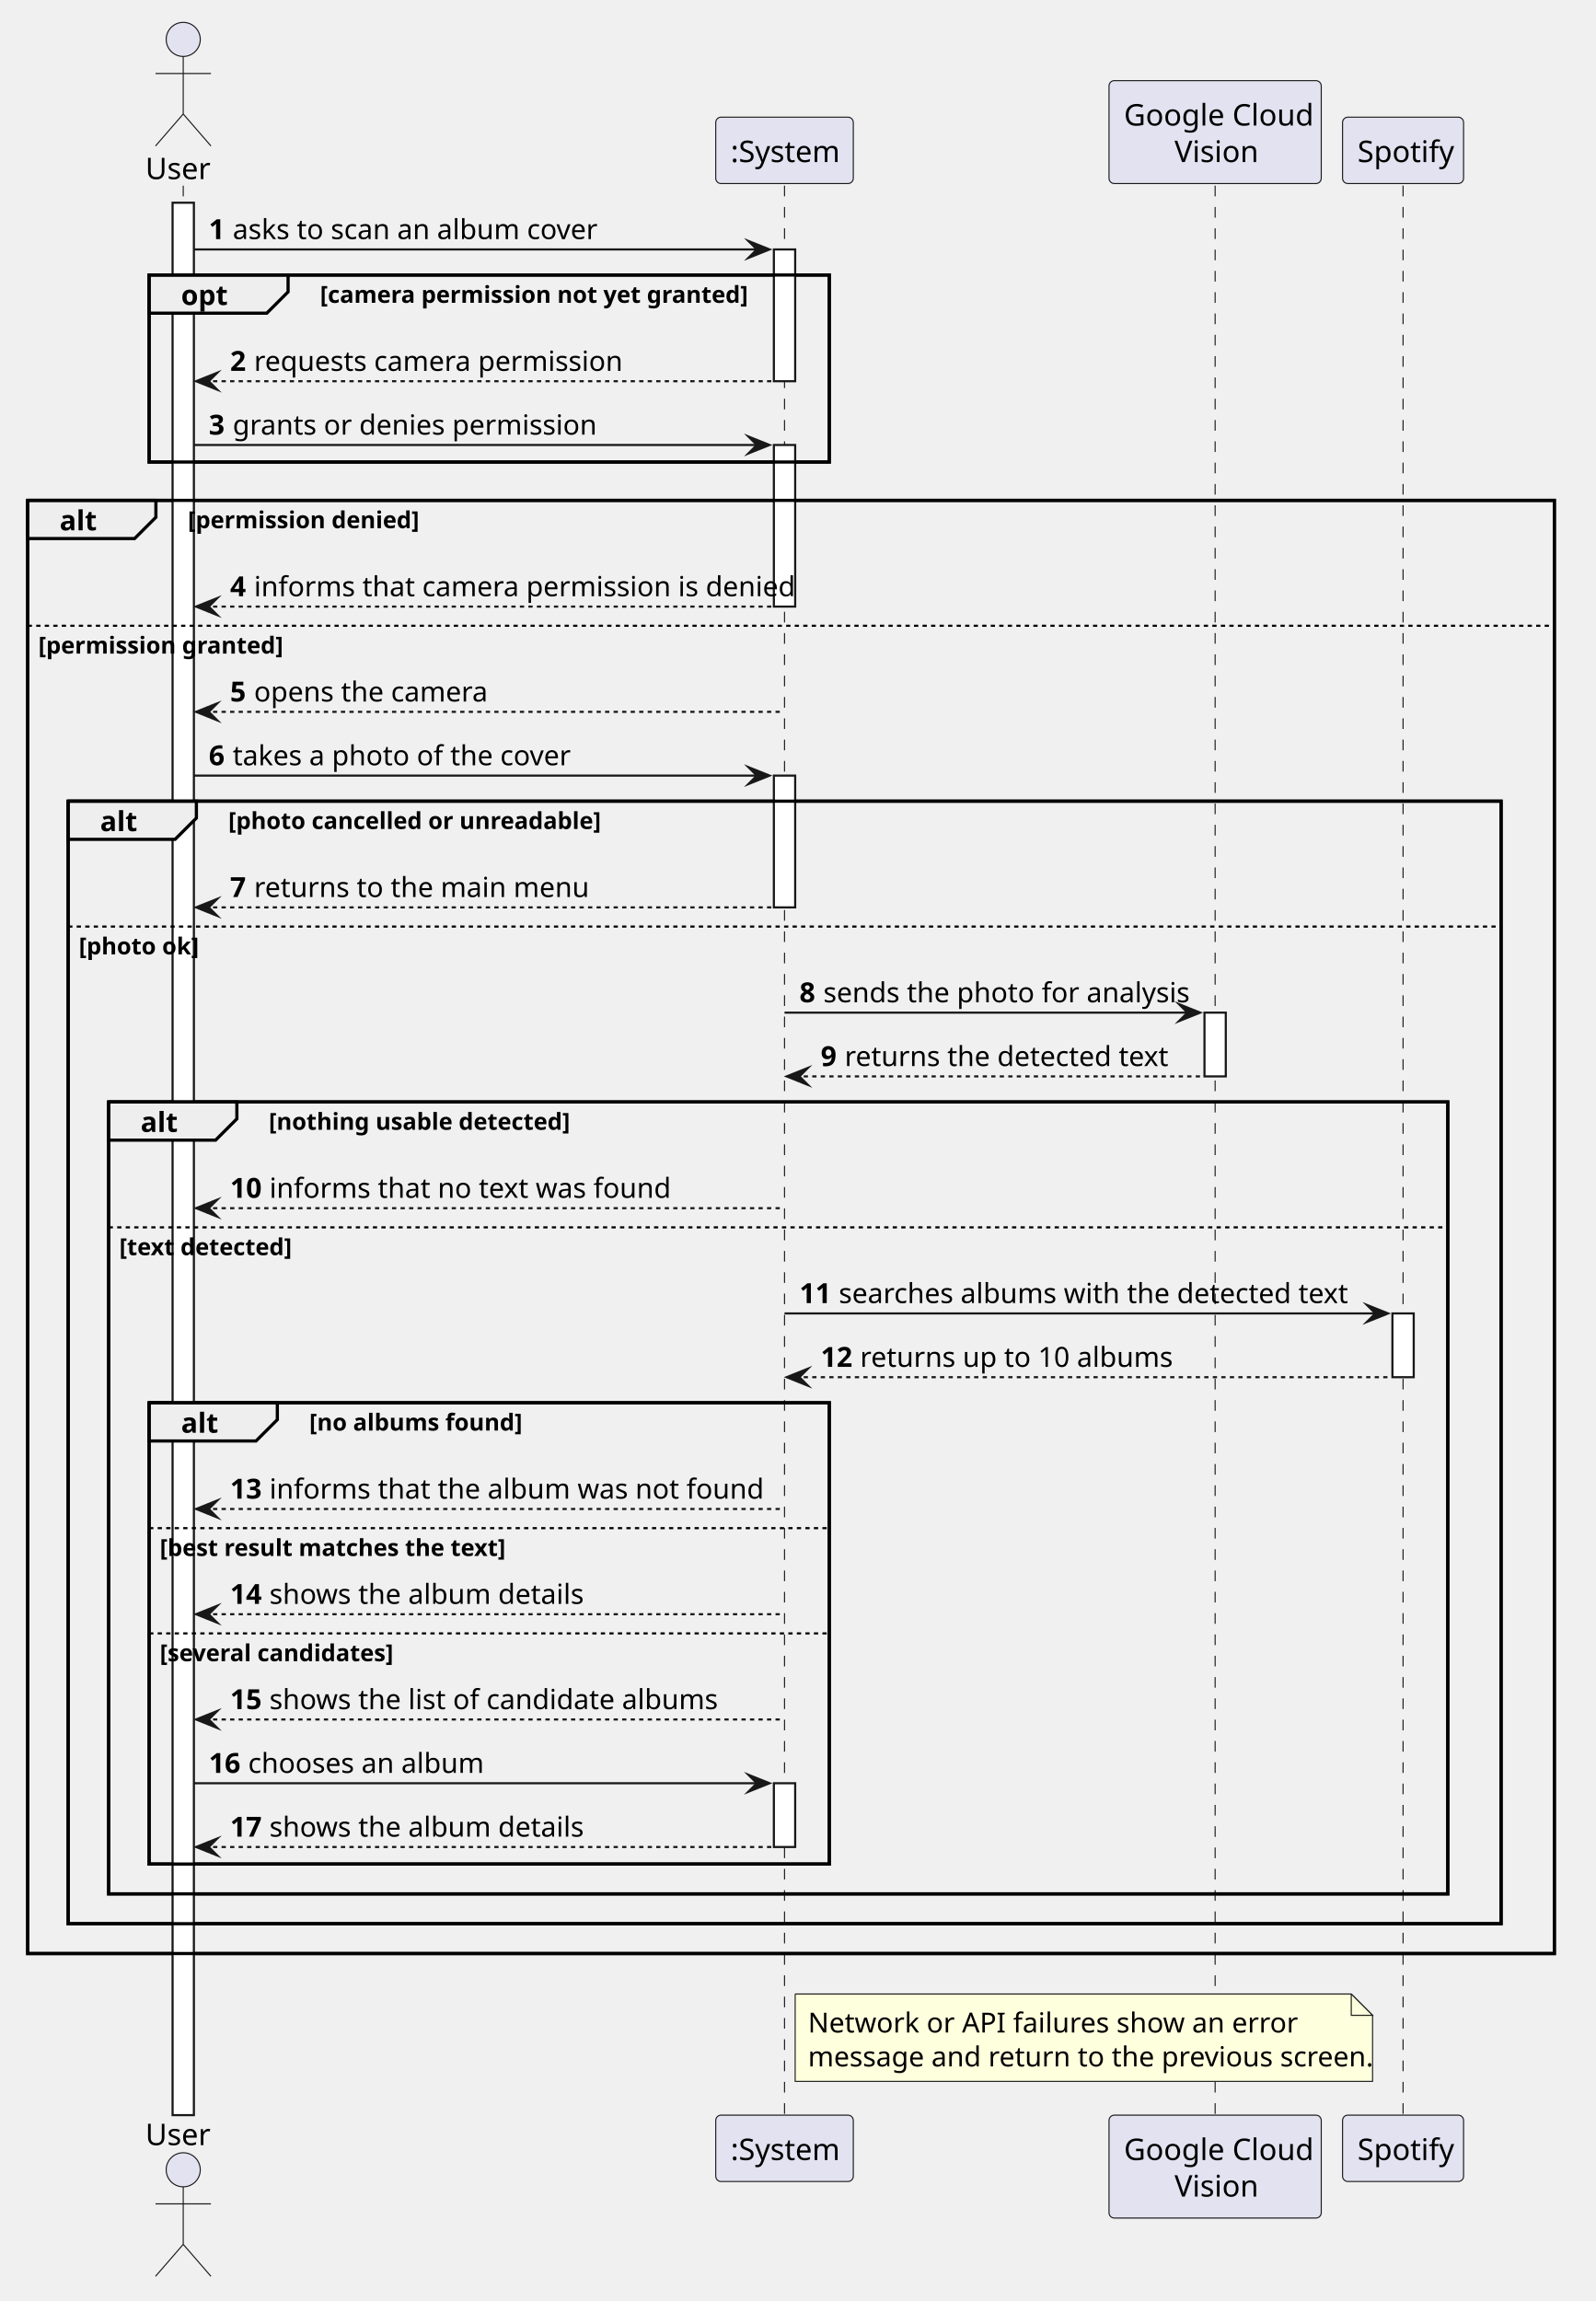
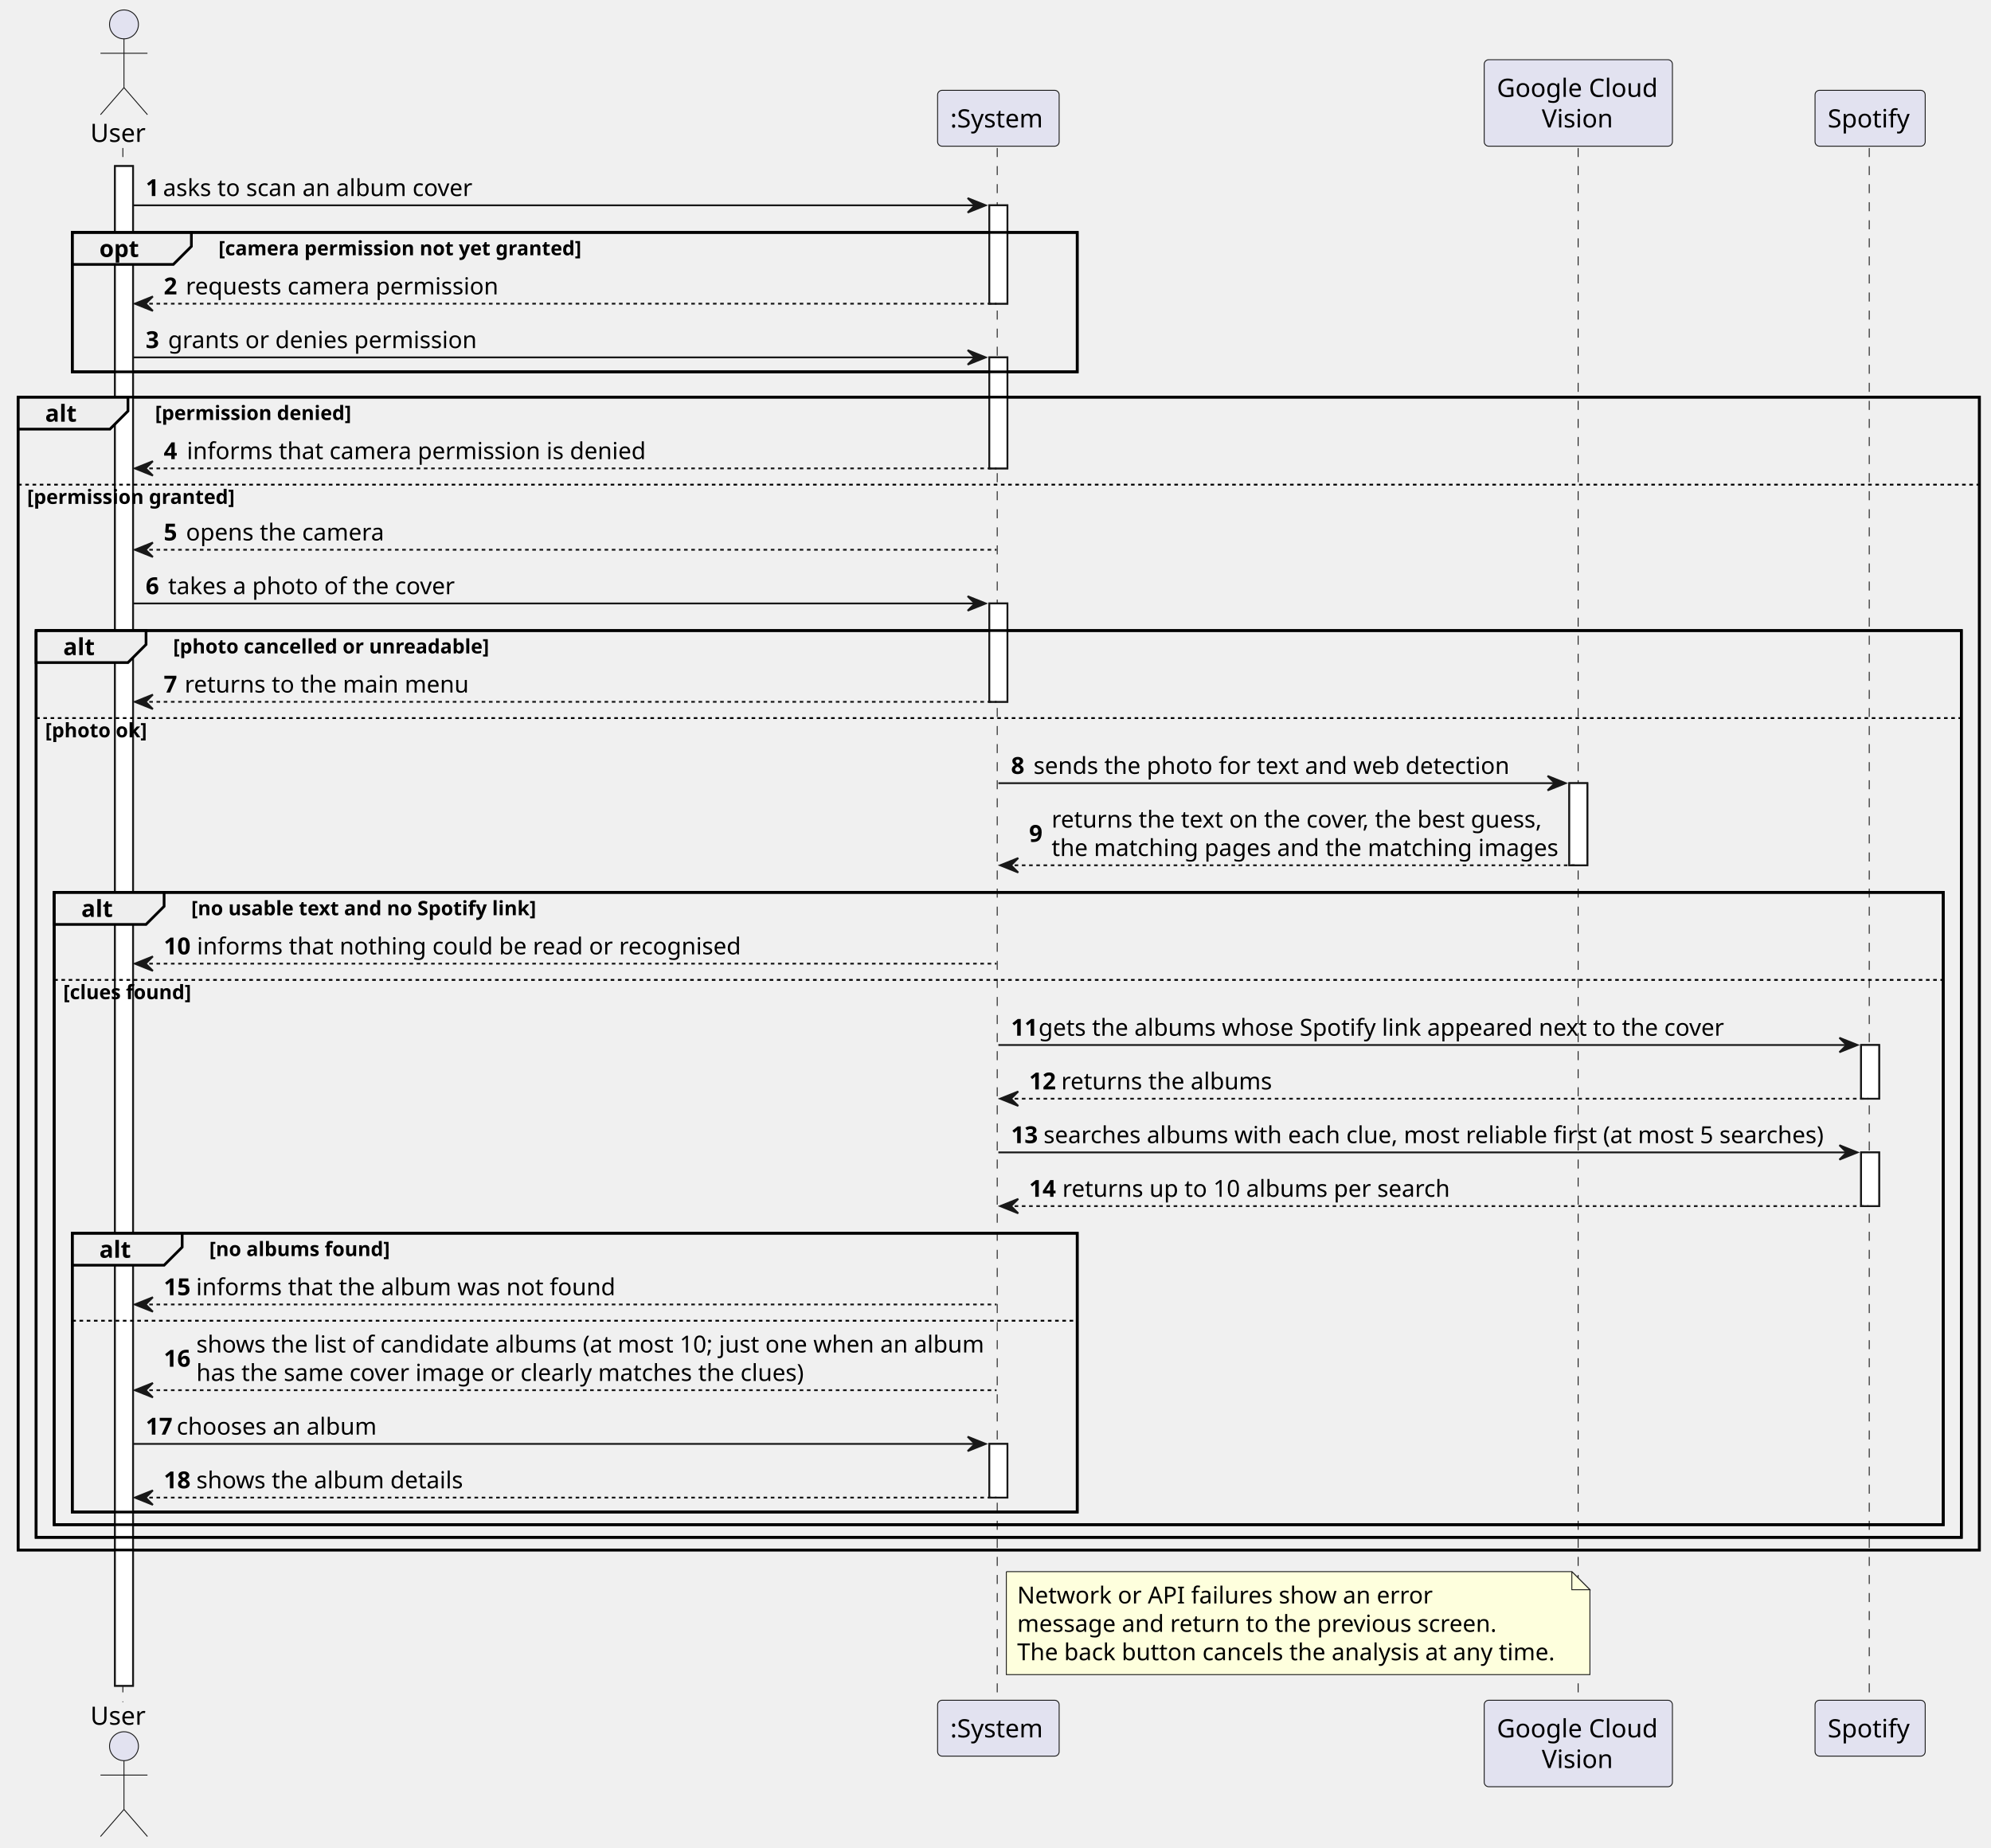
- <svg xmlns="http://www.w3.org/2000/svg" version="1.1" data-diagram-type="SEQUENCE" style="width:749px;height:1080px;background:#FFFFFF;" width="749px" height="1080px" viewBox="0 0 749 1080" zoomAndPan="magnify" preserveAspectRatio="none" contentStyleType="text/css">
+ <svg xmlns="http://www.w3.org/2000/svg" contentStyleType="text/css" height="1023px" preserveAspectRatio="none" style="width:1102px;height:1023px;background:#FFFFFF;" version="1.1" viewBox="0 0 1102 1023" width="1102px" zoomAndPan="magnify">
  <defs />
-   <g font-family="sans-serif" lengthAdjust="spacing">
-     <rect x="70" y="129.078" width="319.22" height="87.779" fill="none" style="stroke:#000;stroke-width:1.5;" />
-     <rect x="13" y="234.856" width="716.534" height="682.053" fill="none" style="stroke:#000;stroke-width:1.5;" />
-     <rect x="32" y="376.038" width="672.534" height="526.872" fill="none" style="stroke:#000;stroke-width:1.5;" />
-     <rect x="51" y="517.219" width="628.534" height="371.691" fill="none" style="stroke:#000;stroke-width:1.5;" />
-     <rect x="70" y="658.4" width="319.22" height="216.51" fill="none" style="stroke:#000;stroke-width:1.5;" />
-     <g>
-       <rect x="82.5" y="87.151" width="8" height="905.611" fill="#000" fill-opacity="0" />
-       <line x1="86" y1="87.151" x2="86" y2="992.762" style="stroke:#181818;stroke-width:0.5;stroke-dasharray:5,5;" />
-     </g>
-     <g>
-       <rect x="81" y="95.151" width="10" height="897.611" fill="#FFF" style="stroke:#181818;stroke-width:1;" />
-     </g>
-     <g>
-       <rect x="364.72" y="87.151" width="8" height="905.611" fill="#000" fill-opacity="0" />
-       <line x1="368.22" y1="87.151" x2="368.22" y2="992.762" style="stroke:#181818;stroke-width:0.5;stroke-dasharray:5,5;" />
-     </g>
-     <g>
-       <rect x="363.22" y="117.078" width="10" height="61.853" fill="#FFF" style="stroke:#181818;stroke-width:1;" />
-     </g>
-     <g>
-       <rect x="363.22" y="208.856" width="10" height="75.853" fill="#FFF" style="stroke:#181818;stroke-width:1;" />
-     </g>
-     <g>
-       <rect x="363.22" y="364.038" width="10" height="61.853" fill="#FFF" style="stroke:#181818;stroke-width:1;" />
-     </g>
-     <g>
-       <rect x="363.22" y="836.983" width="10" height="29.926" fill="#FFF" style="stroke:#181818;stroke-width:1;" />
-     </g>
-     <g>
-       <rect x="566.828" y="87.151" width="8" height="905.611" fill="#000" fill-opacity="0" />
-       <line x1="570.328" y1="87.151" x2="570.328" y2="992.762" style="stroke:#181818;stroke-width:0.5;stroke-dasharray:5,5;" />
-     </g>
-     <g>
-       <rect x="565.328" y="475.292" width="10" height="29.926" fill="#FFF" style="stroke:#181818;stroke-width:1;" />
-     </g>
-     <g>
-       <rect x="655.034" y="87.151" width="8" height="905.611" fill="#000" fill-opacity="0" />
-       <line x1="658.534" y1="87.151" x2="658.534" y2="992.762" style="stroke:#181818;stroke-width:0.5;stroke-dasharray:5,5;" />
-     </g>
-     <g>
-       <rect x="653.534" y="616.474" width="10" height="29.926" fill="#FFF" style="stroke:#181818;stroke-width:1;" />
-     </g>
-     <text x="68.221" y="84.075" fill="#000" font-size="14" textLength="29.559">User</text>
-     <ellipse cx="86" cy="18.5" rx="8" ry="8" fill="#E2E2F0" style="stroke:#181818;stroke-width:0.5;" />
-     <path d="M86,26.5 L86,53.5 M73,34.5 L99,34.5 M86,53.5 L73,68.5 M86,53.5 L99,68.5" style="stroke:#181818;stroke-width:0.5;" fill="none" />
-     <rect x="335.937" y="55" width="64.565" height="31.151" fill="#E2E2F0" style="stroke:#181818;stroke-width:0.5;" rx="2.5" ry="2.5" />
-     <text x="342.937" y="76.075" fill="#000" font-size="14" textLength="50.565">:System</text>
-     <rect x="520.521" y="37.849" width="99.613" height="48.303" fill="#E2E2F0" style="stroke:#181818;stroke-width:0.5;" rx="2.5" ry="2.5" />
-     <text x="527.521" y="58.924" fill="#000" font-size="14" textLength="85.613">Google Cloud</text>
-     <text x="551.262" y="76.075" fill="#000" font-size="14" textLength="38.131">Vision</text>
-     <rect x="630.134" y="55" width="56.8" height="31.151" fill="#E2E2F0" style="stroke:#181818;stroke-width:0.5;" rx="2.5" ry="2.5" />
-     <text x="637.134" y="76.075" fill="#000" font-size="14" textLength="42.8">Spotify</text>
-     <text x="68.221" y="1006.837" fill="#000" font-size="14" textLength="29.559">User</text>
-     <ellipse cx="86" cy="1018.414" rx="8" ry="8" fill="#E2E2F0" style="stroke:#181818;stroke-width:0.5;" />
-     <path d="M86,1026.414 L86,1053.414 M73,1034.414 L99,1034.414 M86,1053.414 L73,1068.414 M86,1053.414 L99,1068.414" style="stroke:#181818;stroke-width:0.5;" fill="none" />
-     <rect x="335.937" y="992.762" width="64.565" height="31.151" fill="#E2E2F0" style="stroke:#181818;stroke-width:0.5;" rx="2.5" ry="2.5" />
-     <text x="342.937" y="1013.837" fill="#000" font-size="14" textLength="50.565">:System</text>
-     <rect x="520.521" y="992.762" width="99.613" height="48.303" fill="#E2E2F0" style="stroke:#181818;stroke-width:0.5;" rx="2.5" ry="2.5" />
-     <text x="527.521" y="1013.837" fill="#000" font-size="14" textLength="85.613">Google Cloud</text>
-     <text x="551.262" y="1030.989" fill="#000" font-size="14" textLength="38.131">Vision</text>
-     <rect x="630.134" y="992.762" width="56.8" height="31.151" fill="#E2E2F0" style="stroke:#181818;stroke-width:0.5;" rx="2.5" ry="2.5" />
-     <text x="637.134" y="1013.837" fill="#000" font-size="14" textLength="42.8">Spotify</text>
-     <polygon points="351.22,113.078,361.22,117.078,351.22,121.078,355.22,117.078" fill="#181818" style="stroke:#181818;stroke-width:1;stroke-linejoin:miter;stroke-miterlimit:10;" />
-     <line x1="91" y1="117.078" x2="357.22" y2="117.078" style="stroke:#181818;stroke-width:1;" />
-     <text x="98" y="112.221" fill="#000" font-size="13" font-weight="700">1</text>
-     <text x="109.23" y="112.221" fill="#000" font-size="13" textLength="164.747">asks to scan an album cover</text>
-     <path d="M70,129.078 L135.211,129.078 L135.211,137.004 L125.211,147.004 L70,147.004 L70,129.078" style="stroke:#000;stroke-width:1.5;" fill="#EEE" />
-     <rect x="70" y="129.078" width="319.22" height="87.779" fill="none" style="stroke:#000;stroke-width:1.5;" />
-     <text x="85" y="143.147" fill="#000" font-size="13" textLength="20.211" font-weight="700">opt</text>
-     <text x="150.211" y="142.137" fill="#000" font-size="11" textLength="190.104" font-weight="700">[camera permission not yet granted]</text>
-     <polygon points="102,174.93,92,178.93,102,182.93,98,178.93" fill="#181818" style="stroke:#181818;stroke-width:1;stroke-linejoin:miter;stroke-miterlimit:10;" />
-     <line x1="96" y1="178.93" x2="362.22" y2="178.93" style="stroke:#181818;stroke-width:1;stroke-dasharray:2,2;" />
-     <text x="108" y="174.074" fill="#000" font-size="13" font-weight="700">2</text>
-     <text x="119.23" y="174.074" fill="#000" font-size="13" textLength="163.287">requests camera permission</text>
-     <polygon points="351.22,204.856,361.22,208.856,351.22,212.856,355.22,208.856" fill="#181818" style="stroke:#181818;stroke-width:1;stroke-linejoin:miter;stroke-miterlimit:10;" />
-     <line x1="91" y1="208.856" x2="357.22" y2="208.856" style="stroke:#181818;stroke-width:1;" />
-     <text x="98" y="204" fill="#000" font-size="13" font-weight="700">3</text>
-     <text x="109.23" y="204" fill="#000" font-size="13" textLength="159.688">grants or denies permission</text>
-     <path d="M13,234.856 L73.171,234.856 L73.171,242.783 L63.171,252.783 L13,252.783 L13,234.856" style="stroke:#000;stroke-width:1.5;" fill="#EEE" />
-     <rect x="13" y="234.856" width="716.534" height="682.053" fill="none" style="stroke:#000;stroke-width:1.5;" />
-     <text x="28" y="248.926" fill="#000" font-size="13" textLength="15.171" font-weight="700">alt</text>
-     <text x="88.171" y="247.916" fill="#000" font-size="11" textLength="104.516" font-weight="700">[permission denied]</text>
-     <polygon points="102,280.709,92,284.709,102,288.709,98,284.709" fill="#181818" style="stroke:#181818;stroke-width:1;stroke-linejoin:miter;stroke-miterlimit:10;" />
-     <line x1="96" y1="284.709" x2="362.22" y2="284.709" style="stroke:#181818;stroke-width:1;stroke-dasharray:2,2;" />
-     <text x="108" y="279.853" fill="#000" font-size="13" font-weight="700">4</text>
-     <text x="119.23" y="279.853" fill="#000" font-size="13" textLength="236.99">informs that camera permission is denied</text>
-     <line x1="13" y1="293.709" x2="729.534" y2="293.709" style="stroke:#000;stroke-width:1;stroke-dasharray:2,2;" />
-     <text x="18" y="306.768" fill="#000" font-size="11" textLength="109.404" font-weight="700">[permission granted]</text>
-     <polygon points="102,330.111,92,334.111,102,338.111,98,334.111" fill="#181818" style="stroke:#181818;stroke-width:1;stroke-linejoin:miter;stroke-miterlimit:10;" />
-     <line x1="96" y1="334.111" x2="367.22" y2="334.111" style="stroke:#181818;stroke-width:1;stroke-dasharray:2,2;" />
-     <text x="108" y="329.255" fill="#000" font-size="13" font-weight="700">5</text>
-     <text x="119.23" y="329.255" fill="#000" font-size="13" textLength="104.063">opens the camera</text>
-     <polygon points="351.22,360.038,361.22,364.038,351.22,368.038,355.22,364.038" fill="#181818" style="stroke:#181818;stroke-width:1;stroke-linejoin:miter;stroke-miterlimit:10;" />
-     <line x1="91" y1="364.038" x2="357.22" y2="364.038" style="stroke:#181818;stroke-width:1;" />
-     <text x="98" y="359.181" fill="#000" font-size="13" font-weight="700">6</text>
-     <text x="109.23" y="359.181" fill="#000" font-size="13" textLength="149.595">takes a photo of the cover</text>
-     <path d="M32,376.038 L92.171,376.038 L92.171,383.964 L82.171,393.964 L32,393.964 L32,376.038" style="stroke:#000;stroke-width:1.5;" fill="#EEE" />
-     <rect x="32" y="376.038" width="672.534" height="526.872" fill="none" style="stroke:#000;stroke-width:1.5;" />
-     <text x="47" y="390.107" fill="#000" font-size="13" textLength="15.171" font-weight="700">alt</text>
-     <text x="107.171" y="389.097" fill="#000" font-size="11" textLength="166.858" font-weight="700">[photo cancelled or unreadable]</text>
-     <polygon points="102,421.89,92,425.89,102,429.89,98,425.89" fill="#181818" style="stroke:#181818;stroke-width:1;stroke-linejoin:miter;stroke-miterlimit:10;" />
-     <line x1="96" y1="425.89" x2="362.22" y2="425.89" style="stroke:#181818;stroke-width:1;stroke-dasharray:2,2;" />
-     <text x="108" y="421.034" fill="#000" font-size="13" font-weight="700">7</text>
-     <text x="119.23" y="421.034" fill="#000" font-size="13" textLength="144.517">returns to the main menu</text>
-     <line x1="32" y1="434.89" x2="704.534" y2="434.89" style="stroke:#000;stroke-width:1;stroke-dasharray:2,2;" />
-     <text x="37" y="447.949" fill="#000" font-size="11" textLength="53.759" font-weight="700">[photo ok]</text>
-     <polygon points="553.328,471.292,563.328,475.292,553.328,479.292,557.328,475.292" fill="#181818" style="stroke:#181818;stroke-width:1;stroke-linejoin:miter;stroke-miterlimit:10;" />
-     <line x1="368.22" y1="475.292" x2="559.328" y2="475.292" style="stroke:#181818;stroke-width:1;" />
-     <text x="375.22" y="470.436" fill="#000" font-size="13" font-weight="700">8</text>
-     <text x="386.45" y="470.436" fill="#000" font-size="13" textLength="161.878">sends the photo for analysis</text>
-     <polygon points="379.22,501.219,369.22,505.219,379.22,509.219,375.22,505.219" fill="#181818" style="stroke:#181818;stroke-width:1;stroke-linejoin:miter;stroke-miterlimit:10;" />
-     <line x1="373.22" y1="505.219" x2="564.328" y2="505.219" style="stroke:#181818;stroke-width:1;stroke-dasharray:2,2;" />
-     <text x="385.22" y="500.362" fill="#000" font-size="13" font-weight="700">9</text>
-     <text x="396.45" y="500.362" fill="#000" font-size="13" textLength="140.194">returns the detected text</text>
-     <path d="M51,517.219 L111.171,517.219 L111.171,525.145 L101.171,535.145 L51,535.145 L51,517.219" style="stroke:#000;stroke-width:1.5;" fill="#EEE" />
-     <rect x="51" y="517.219" width="628.534" height="371.691" fill="none" style="stroke:#000;stroke-width:1.5;" />
-     <text x="66" y="531.289" fill="#000" font-size="13" textLength="15.171" font-weight="700">alt</text>
-     <text x="126.171" y="530.278" fill="#000" font-size="11" textLength="133.837" font-weight="700">[nothing usable detected]</text>
-     <polygon points="102,563.071,92,567.071,102,571.071,98,567.071" fill="#181818" style="stroke:#181818;stroke-width:1;stroke-linejoin:miter;stroke-miterlimit:10;" />
-     <line x1="96" y1="567.071" x2="367.22" y2="567.071" style="stroke:#181818;stroke-width:1;stroke-dasharray:2,2;" />
-     <text x="108" y="562.215" fill="#000" font-size="13" textLength="14.46" font-weight="700">10</text>
-     <text x="126.46" y="562.215" fill="#000" font-size="13" textLength="173.424">informs that no text was found</text>
-     <line x1="51" y1="576.071" x2="679.534" y2="576.071" style="stroke:#000;stroke-width:1;stroke-dasharray:2,2;" />
-     <text x="56" y="589.13" fill="#000" font-size="11" textLength="75.179" font-weight="700">[text detected]</text>
-     <polygon points="641.534,612.474,651.534,616.474,641.534,620.474,645.534,616.474" fill="#181818" style="stroke:#181818;stroke-width:1;stroke-linejoin:miter;stroke-miterlimit:10;" />
-     <line x1="368.22" y1="616.474" x2="647.534" y2="616.474" style="stroke:#181818;stroke-width:1;" />
-     <text x="375.22" y="611.617" fill="#000" font-size="13" textLength="14.46" font-weight="700">11</text>
-     <text x="393.68" y="611.617" fill="#000" font-size="13" textLength="224.732">searches albums with the detected text</text>
-     <polygon points="379.22,642.4,369.22,646.4,379.22,650.4,375.22,646.4" fill="#181818" style="stroke:#181818;stroke-width:1;stroke-linejoin:miter;stroke-miterlimit:10;" />
-     <line x1="373.22" y1="646.4" x2="652.534" y2="646.4" style="stroke:#181818;stroke-width:1;stroke-dasharray:2,2;" />
-     <text x="385.22" y="641.543" fill="#000" font-size="13" textLength="14.46" font-weight="700">12</text>
-     <text x="403.68" y="641.543" fill="#000" font-size="13" textLength="136.576">returns up to 10 albums</text>
-     <path d="M70,658.4 L130.171,658.4 L130.171,666.326 L120.171,676.326 L70,676.326 L70,658.4" style="stroke:#000;stroke-width:1.5;" fill="#EEE" />
-     <rect x="70" y="658.4" width="319.22" height="216.51" fill="none" style="stroke:#000;stroke-width:1.5;" />
-     <text x="85" y="672.47" fill="#000" font-size="13" textLength="15.171" font-weight="700">alt</text>
-     <text x="145.171" y="671.459" fill="#000" font-size="11" textLength="95.928" font-weight="700">[no albums found]</text>
-     <polygon points="102,704.252,92,708.252,102,712.252,98,708.252" fill="#181818" style="stroke:#181818;stroke-width:1;stroke-linejoin:miter;stroke-miterlimit:10;" />
-     <line x1="96" y1="708.252" x2="367.22" y2="708.252" style="stroke:#181818;stroke-width:1;stroke-dasharray:2,2;" />
-     <text x="108" y="703.396" fill="#000" font-size="13" textLength="14.46" font-weight="700">13</text>
-     <text x="126.46" y="703.396" fill="#000" font-size="13" textLength="213.173">informs that the album was not found</text>
-     <line x1="70" y1="717.252" x2="389.22" y2="717.252" style="stroke:#000;stroke-width:1;stroke-dasharray:2,2;" />
-     <text x="75" y="730.312" fill="#000" font-size="11" textLength="152.818" font-weight="700">[best result matches the text]</text>
-     <polygon points="102,753.655,92,757.655,102,761.655,98,757.655" fill="#181818" style="stroke:#181818;stroke-width:1;stroke-linejoin:miter;stroke-miterlimit:10;" />
-     <line x1="96" y1="757.655" x2="367.22" y2="757.655" style="stroke:#181818;stroke-width:1;stroke-dasharray:2,2;" />
-     <text x="108" y="752.798" fill="#000" font-size="13" textLength="14.46" font-weight="700">14</text>
-     <text x="126.46" y="752.798" fill="#000" font-size="13" textLength="138.741">shows the album details</text>
-     <line x1="70" y1="766.655" x2="389.22" y2="766.655" style="stroke:#000;stroke-width:1;stroke-dasharray:2,2;" />
-     <text x="75" y="779.714" fill="#000" font-size="11" textLength="105.773" font-weight="700">[several candidates]</text>
-     <polygon points="102,803.057,92,807.057,102,811.057,98,807.057" fill="#181818" style="stroke:#181818;stroke-width:1;stroke-linejoin:miter;stroke-miterlimit:10;" />
-     <line x1="96" y1="807.057" x2="367.22" y2="807.057" style="stroke:#181818;stroke-width:1;stroke-dasharray:2,2;" />
-     <text x="108" y="802.201" fill="#000" font-size="13" textLength="14.46" font-weight="700">15</text>
-     <text x="126.46" y="802.201" fill="#000" font-size="13" textLength="197.996">shows the list of candidate albums</text>
-     <polygon points="351.22,832.983,361.22,836.983,351.22,840.983,355.22,836.983" fill="#181818" style="stroke:#181818;stroke-width:1;stroke-linejoin:miter;stroke-miterlimit:10;" />
-     <line x1="91" y1="836.983" x2="357.22" y2="836.983" style="stroke:#181818;stroke-width:1;" />
-     <text x="98" y="832.127" fill="#000" font-size="13" textLength="14.46" font-weight="700">16</text>
-     <text x="116.46" y="832.127" fill="#000" font-size="13" textLength="105.511">chooses an album</text>
-     <polygon points="102,862.91,92,866.91,102,870.91,98,866.91" fill="#181818" style="stroke:#181818;stroke-width:1;stroke-linejoin:miter;stroke-miterlimit:10;" />
-     <line x1="96" y1="866.91" x2="362.22" y2="866.91" style="stroke:#181818;stroke-width:1;stroke-dasharray:2,2;" />
-     <text x="108" y="862.053" fill="#000" font-size="13" textLength="14.46" font-weight="700">17</text>
-     <text x="126.46" y="862.053" fill="#000" font-size="13" textLength="138.741">shows the album details</text>
-     <path d="M373.22,935.91 L373.22,976.91 L644.22,976.91 L644.22,945.91 L634.22,935.91 L373.22,935.91" style="stroke:#181818;stroke-width:0.5;" fill="#FEFFDD" />
-     <path d="M634.22,935.91 L634.22,945.91 L644.22,945.91 L634.22,935.91" style="stroke:#181818;stroke-width:0.5;" fill="#FEFFDD" />
-     <text x="379.22" y="953.979" fill="#000" font-size="13" textLength="216.023">Network or API failures show an error</text>
-     <text x="379.22" y="969.906" fill="#000" font-size="13" textLength="250.751">message and return to the previous screen.</text>
+   <g>
+     <rect fill="#FFFFFF" height="841.355" style="stroke:#181818;stroke-width:1.0;" width="10" x="63.62" y="91.939" />
+     <rect fill="#FFFFFF" height="54.459" style="stroke:#181818;stroke-width:1.0;" width="10" x="547.589" y="113.669" />
+     <rect fill="#FFFFFF" height="61.459" style="stroke:#181818;stroke-width:1.0;" width="10" x="547.589" y="197.857" />
+     <rect fill="#FFFFFF" height="54.459" style="stroke:#181818;stroke-width:1.0;" width="10" x="547.589" y="334.085" />
+     <rect fill="#FFFFFF" height="29.73" style="stroke:#181818;stroke-width:1.0;" width="10" x="547.589" y="799.376" />
+     <rect fill="#FFFFFF" height="45.459" style="stroke:#181818;stroke-width:1.0;" width="10" x="868.582" y="433.583" />
+     <rect fill="#FFFFFF" height="29.73" style="stroke:#181818;stroke-width:1.0;" width="10" x="1030.094" y="578.54" />
+     <rect fill="#FFFFFF" height="29.73" style="stroke:#181818;stroke-width:1.0;" width="10" x="1030.094" y="637.999" />
+     <rect fill="none" height="77.189" style="stroke:#000000;stroke-width:1.5;" width="556.229" x="40" y="128.669" />
+     <rect fill="none" height="638.248" style="stroke:#000000;stroke-width:1.5;" width="1085.579" x="10" y="219.857" />
+     <rect fill="none" height="502.021" style="stroke:#000000;stroke-width:1.5;" width="1065.579" x="20" y="349.085" />
+     <rect fill="none" height="350.063" style="stroke:#000000;stroke-width:1.5;" width="1045.579" x="30" y="494.042" />
+     <rect fill="none" height="154.377" style="stroke:#000000;stroke-width:1.5;" width="556.229" x="40" y="682.729" />
+     <line style="stroke:#181818;stroke-width:0.5;stroke-dasharray:5.0,5.0;" x1="68" x2="68" y1="81.939" y2="942.294" />
+     <line style="stroke:#181818;stroke-width:0.5;stroke-dasharray:5.0,5.0;" x1="551.95" x2="551.95" y1="81.939" y2="942.294" />
+     <line style="stroke:#181818;stroke-width:0.5;stroke-dasharray:5.0,5.0;" x1="873.496" x2="873.496" y1="81.939" y2="942.294" />
+     <line style="stroke:#181818;stroke-width:0.5;stroke-dasharray:5.0,5.0;" x1="1034.609" x2="1034.609" y1="81.939" y2="942.294" />
+     <text fill="#000000" font-family="sans-serif" font-size="14" lengthAdjust="spacing" textLength="31.24" x="50" y="78.562">User</text>
+     <ellipse cx="68.62" cy="13.5" fill="#E2E2F0" rx="8" ry="8" style="stroke:#181818;stroke-width:0.5;" />
+     <path d="M68.62,21.5 L68.62,48.5 M55.62,29.5 L81.62,29.5 M68.62,48.5 L55.62,63.5 M68.62,48.5 L81.62,63.5 " fill="none" style="stroke:#181818;stroke-width:0.5;" />
+     <text fill="#000000" font-family="sans-serif" font-size="14" lengthAdjust="spacing" textLength="31.24" x="50" y="954.856">User</text>
+     <ellipse cx="68.62" cy="966.733" fill="#E2E2F0" rx="8" ry="8" style="stroke:#181818;stroke-width:0.5;" />
+     <path d="M68.62,974.733 L68.62,1001.733 M55.62,982.733 L81.62,982.733 M68.62,1001.733 L55.62,1016.733 M68.62,1001.733 L81.62,1016.733 " fill="none" style="stroke:#181818;stroke-width:0.5;" />
+     <rect fill="#E2E2F0" height="30.939" rx="2.5" ry="2.5" style="stroke:#181818;stroke-width:0.5;" width="67.279" x="518.95" y="50" />
+     <text fill="#000000" font-family="sans-serif" font-size="14" lengthAdjust="spacing" textLength="53.279" x="525.95" y="70.562">:System</text>
+     <rect fill="#E2E2F0" height="30.939" rx="2.5" ry="2.5" style="stroke:#181818;stroke-width:0.5;" width="67.279" x="518.95" y="941.294" />
+     <text fill="#000000" font-family="sans-serif" font-size="14" lengthAdjust="spacing" textLength="53.279" x="525.95" y="961.856">:System</text>
+     <rect fill="#E2E2F0" height="47.879" rx="2.5" ry="2.5" style="stroke:#181818;stroke-width:0.5;" width="104.173" x="821.496" y="33.06" />
+     <text fill="#000000" font-family="sans-serif" font-size="14" lengthAdjust="spacing" textLength="90.173" x="828.496" y="53.623">Google Cloud</text>
+     <text fill="#000000" font-family="sans-serif" font-size="14" lengthAdjust="spacing" textLength="40.496" x="853.335" y="70.562">Vision</text>
+     <rect fill="#E2E2F0" height="47.879" rx="2.5" ry="2.5" style="stroke:#181818;stroke-width:0.5;" width="104.173" x="821.496" y="941.294" />
+     <text fill="#000000" font-family="sans-serif" font-size="14" lengthAdjust="spacing" textLength="90.173" x="828.496" y="961.856">Google Cloud</text>
+     <text fill="#000000" font-family="sans-serif" font-size="14" lengthAdjust="spacing" textLength="40.496" x="853.335" y="978.796">Vision</text>
+     <rect fill="#E2E2F0" height="30.939" rx="2.5" ry="2.5" style="stroke:#181818;stroke-width:0.5;" width="60.97" x="1004.609" y="50" />
+     <text fill="#000000" font-family="sans-serif" font-size="14" lengthAdjust="spacing" textLength="46.97" x="1011.609" y="70.562">Spotify</text>
+     <rect fill="#E2E2F0" height="30.939" rx="2.5" ry="2.5" style="stroke:#181818;stroke-width:0.5;" width="60.97" x="1004.609" y="941.294" />
+     <text fill="#000000" font-family="sans-serif" font-size="14" lengthAdjust="spacing" textLength="46.97" x="1011.609" y="961.856">Spotify</text>
+     <rect fill="#FFFFFF" height="841.355" style="stroke:#181818;stroke-width:1.0;" width="10" x="63.62" y="91.939" />
+     <rect fill="#FFFFFF" height="54.459" style="stroke:#181818;stroke-width:1.0;" width="10" x="547.589" y="113.669" />
+     <rect fill="#FFFFFF" height="61.459" style="stroke:#181818;stroke-width:1.0;" width="10" x="547.589" y="197.857" />
+     <rect fill="#FFFFFF" height="54.459" style="stroke:#181818;stroke-width:1.0;" width="10" x="547.589" y="334.085" />
+     <rect fill="#FFFFFF" height="29.73" style="stroke:#181818;stroke-width:1.0;" width="10" x="547.589" y="799.376" />
+     <rect fill="#FFFFFF" height="45.459" style="stroke:#181818;stroke-width:1.0;" width="10" x="868.582" y="433.583" />
+     <rect fill="#FFFFFF" height="29.73" style="stroke:#181818;stroke-width:1.0;" width="10" x="1030.094" y="578.54" />
+     <rect fill="#FFFFFF" height="29.73" style="stroke:#181818;stroke-width:1.0;" width="10" x="1030.094" y="637.999" />
+     <polygon fill="#181818" points="535.589,109.669,545.589,113.669,535.589,117.669,539.589,113.669" style="stroke:#181818;stroke-width:1.0;" />
+     <line style="stroke:#181818;stroke-width:1.0;" x1="73.62" x2="541.589" y1="113.669" y2="113.669" />
+     <text fill="#000000" font-family="sans-serif" font-size="13" font-weight="bold" lengthAdjust="spacing" textLength="5.605" x="80.62" y="108.533">1</text>
+     <text fill="#000000" font-family="sans-serif" font-size="13" lengthAdjust="spacing" textLength="175.221" x="90.225" y="108.533">asks to scan an album cover</text>
+     <path d="M40,128.669 L105.928,128.669 L105.928,136.398 L95.928,146.398 L40,146.398 L40,128.669 " fill="#EEEEEE" style="stroke:#000000;stroke-width:1.5;" />
+     <rect fill="none" height="77.189" style="stroke:#000000;stroke-width:1.5;" width="556.229" x="40" y="128.669" />
+     <text fill="#000000" font-family="sans-serif" font-size="13" font-weight="bold" lengthAdjust="spacing" textLength="20.928" x="55" y="142.263">opt</text>
+     <text fill="#000000" font-family="sans-serif" font-size="11" font-weight="bold" lengthAdjust="spacing" textLength="195.916" x="120.928" y="141.325">[camera permission not yet granted]</text>
+     <polygon fill="#181818" points="84.62,164.128,74.62,168.128,84.62,172.128,80.62,168.128" style="stroke:#181818;stroke-width:1.0;" />
+     <line style="stroke:#181818;stroke-width:1.0;stroke-dasharray:2.0,2.0;" x1="78.62" x2="551.589" y1="168.128" y2="168.128" />
+     <text fill="#000000" font-family="sans-serif" font-size="13" font-weight="bold" lengthAdjust="spacing" textLength="8.188" x="90.62" y="162.992">2</text>
+     <text fill="#000000" font-family="sans-serif" font-size="13" lengthAdjust="spacing" textLength="174.192" x="102.809" y="162.992">requests camera permission</text>
+     <polygon fill="#181818" points="535.589,193.857,545.589,197.857,535.589,201.857,539.589,197.857" style="stroke:#181818;stroke-width:1.0;" />
+     <line style="stroke:#181818;stroke-width:1.0;" x1="73.62" x2="541.589" y1="197.857" y2="197.857" />
+     <text fill="#000000" font-family="sans-serif" font-size="13" font-weight="bold" lengthAdjust="spacing" textLength="8.392" x="80.62" y="192.722">3</text>
+     <text fill="#000000" font-family="sans-serif" font-size="13" lengthAdjust="spacing" textLength="170.746" x="93.012" y="192.722">grants or denies permission</text>
+     <path d="M10,219.857 L70.831,219.857 L70.831,227.587 L60.831,237.587 L10,237.587 L10,219.857 " fill="#EEEEEE" style="stroke:#000000;stroke-width:1.5;" />
+     <rect fill="none" height="638.248" style="stroke:#000000;stroke-width:1.5;" width="1085.579" x="10" y="219.857" />
+     <text fill="#000000" font-family="sans-serif" font-size="13" font-weight="bold" lengthAdjust="spacing" textLength="15.831" x="25" y="233.451">alt</text>
+     <text fill="#000000" font-family="sans-serif" font-size="11" font-weight="bold" lengthAdjust="spacing" textLength="107.583" x="85.831" y="232.514">[permission denied]</text>
+     <polygon fill="#181818" points="84.62,255.316,74.62,259.316,84.62,263.316,80.62,259.316" style="stroke:#181818;stroke-width:1.0;" />
+     <line style="stroke:#181818;stroke-width:1.0;stroke-dasharray:2.0,2.0;" x1="78.62" x2="551.589" y1="259.316" y2="259.316" />
+     <text fill="#000000" font-family="sans-serif" font-size="13" font-weight="bold" lengthAdjust="spacing" textLength="8.791" x="90.62" y="254.181">4</text>
+     <text fill="#000000" font-family="sans-serif" font-size="13" lengthAdjust="spacing" textLength="253.475" x="103.412" y="254.181">informs that camera permission is denied</text>
+     <line style="stroke:#000000;stroke-width:1.0;stroke-dasharray:2.0,2.0;" x1="10" x2="1095.579" y1="268.316" y2="268.316" />
+     <text fill="#000000" font-family="sans-serif" font-size="11" font-weight="bold" lengthAdjust="spacing" textLength="112.96" x="15" y="278.973">[permission granted]</text>
+     <polygon fill="#181818" points="84.62,300.356,74.62,304.356,84.62,308.356,80.62,304.356" style="stroke:#181818;stroke-width:1.0;" />
+     <line style="stroke:#181818;stroke-width:1.0;stroke-dasharray:2.0,2.0;" x1="78.62" x2="551.589" y1="304.356" y2="304.356" />
+     <text fill="#000000" font-family="sans-serif" font-size="13" font-weight="bold" lengthAdjust="spacing" textLength="8.309" x="90.62" y="299.22">5</text>
+     <text fill="#000000" font-family="sans-serif" font-size="13" lengthAdjust="spacing" textLength="110.595" x="102.929" y="299.22">opens the camera</text>
+     <polygon fill="#181818" points="535.589,330.085,545.589,334.085,535.589,338.085,539.589,334.085" style="stroke:#181818;stroke-width:1.0;" />
+     <line style="stroke:#181818;stroke-width:1.0;" x1="73.62" x2="541.589" y1="334.085" y2="334.085" />
+     <text fill="#000000" font-family="sans-serif" font-size="13" font-weight="bold" lengthAdjust="spacing" textLength="8.442" x="80.62" y="328.949">6</text>
+     <text fill="#000000" font-family="sans-serif" font-size="13" lengthAdjust="spacing" textLength="161.326" x="93.062" y="328.949">takes a photo of the cover</text>
+     <path d="M20,349.085 L80.831,349.085 L80.831,356.815 L70.831,366.815 L20,366.815 L20,349.085 " fill="#EEEEEE" style="stroke:#000000;stroke-width:1.5;" />
+     <rect fill="none" height="502.021" style="stroke:#000000;stroke-width:1.5;" width="1065.579" x="20" y="349.085" />
+     <text fill="#000000" font-family="sans-serif" font-size="13" font-weight="bold" lengthAdjust="spacing" textLength="15.831" x="35" y="362.679">alt</text>
+     <text fill="#000000" font-family="sans-serif" font-size="11" font-weight="bold" lengthAdjust="spacing" textLength="171.719" x="95.831" y="361.741">[photo cancelled or unreadable]</text>
+     <polygon fill="#181818" points="84.62,384.544,74.62,388.544,84.62,392.544,80.62,388.544" style="stroke:#181818;stroke-width:1.0;" />
+     <line style="stroke:#181818;stroke-width:1.0;stroke-dasharray:2.0,2.0;" x1="78.62" x2="551.589" y1="388.544" y2="388.544" />
+     <text fill="#000000" font-family="sans-serif" font-size="13" font-weight="bold" lengthAdjust="spacing" textLength="7.56" x="90.62" y="383.408">7</text>
+     <text fill="#000000" font-family="sans-serif" font-size="13" lengthAdjust="spacing" textLength="153.893" x="102.18" y="383.408">returns to the main menu</text>
+     <line style="stroke:#000000;stroke-width:1.0;stroke-dasharray:2.0,2.0;" x1="20" x2="1085.579" y1="397.544" y2="397.544" />
+     <text fill="#000000" font-family="sans-serif" font-size="11" font-weight="bold" lengthAdjust="spacing" textLength="55.328" x="25" y="408.2">[photo ok]</text>
+     <polygon fill="#181818" points="856.582,429.583,866.582,433.583,856.582,437.583,860.582,433.583" style="stroke:#181818;stroke-width:1.0;" />
+     <line style="stroke:#181818;stroke-width:1.0;" x1="552.589" x2="862.582" y1="433.583" y2="433.583" />
+     <text fill="#000000" font-family="sans-serif" font-size="13" font-weight="bold" lengthAdjust="spacing" textLength="8.461" x="559.589" y="428.447">8</text>
+     <text fill="#000000" font-family="sans-serif" font-size="13" lengthAdjust="spacing" textLength="265.021" x="572.051" y="428.447">sends the photo for text and web detection</text>
+     <polygon fill="#181818" points="563.589,475.042,553.589,479.042,563.589,483.042,559.589,479.042" style="stroke:#181818;stroke-width:1.0;" />
+     <line style="stroke:#181818;stroke-width:1.0;stroke-dasharray:2.0,2.0;" x1="557.589" x2="872.582" y1="479.042" y2="479.042" />
+     <text fill="#000000" font-family="sans-serif" font-size="13" font-weight="bold" lengthAdjust="spacing" textLength="8.442" x="569.589" y="466.041">9</text>
+     <text fill="#000000" font-family="sans-serif" font-size="13" lengthAdjust="spacing" textLength="276.421" x="582.032" y="458.177">returns the text on the cover, the best guess,</text>
+     <text fill="#000000" font-family="sans-serif" font-size="13" lengthAdjust="spacing" textLength="279.551" x="582.032" y="473.906">the matching pages and the matching images</text>
+     <path d="M30,494.042 L90.831,494.042 L90.831,501.772 L80.831,511.772 L30,511.772 L30,494.042 " fill="#EEEEEE" style="stroke:#000000;stroke-width:1.5;" />
+     <rect fill="none" height="350.063" style="stroke:#000000;stroke-width:1.5;" width="1045.579" x="30" y="494.042" />
+     <text fill="#000000" font-family="sans-serif" font-size="13" font-weight="bold" lengthAdjust="spacing" textLength="15.831" x="45" y="507.636">alt</text>
+     <text fill="#000000" font-family="sans-serif" font-size="11" font-weight="bold" lengthAdjust="spacing" textLength="186.216" x="105.831" y="506.698">[no usable text and no Spotify link]</text>
+     <polygon fill="#181818" points="84.62,529.501,74.62,533.501,84.62,537.501,80.62,533.501" style="stroke:#181818;stroke-width:1.0;" />
+     <line style="stroke:#181818;stroke-width:1.0;stroke-dasharray:2.0,2.0;" x1="78.62" x2="551.589" y1="533.501" y2="533.501" />
+     <text fill="#000000" font-family="sans-serif" font-size="13" font-weight="bold" lengthAdjust="spacing" textLength="14.371" x="90.62" y="528.365">10</text>
+     <text fill="#000000" font-family="sans-serif" font-size="13" lengthAdjust="spacing" textLength="300.758" x="108.991" y="528.365">informs that nothing could be read or recognised</text>
+     <line style="stroke:#000000;stroke-width:1.0;stroke-dasharray:2.0,2.0;" x1="30" x2="1075.579" y1="542.501" y2="542.501" />
+     <text fill="#000000" font-family="sans-serif" font-size="11" font-weight="bold" lengthAdjust="spacing" textLength="71.666" x="35" y="553.157">[clues found]</text>
+     <polygon fill="#181818" points="1018.094,574.54,1028.094,578.54,1018.094,582.54,1022.094,578.54" style="stroke:#181818;stroke-width:1.0;" />
+     <line style="stroke:#181818;stroke-width:1.0;" x1="552.589" x2="1024.094" y1="578.54" y2="578.54" />
+     <text fill="#000000" font-family="sans-serif" font-size="13" font-weight="bold" lengthAdjust="spacing" textLength="11.21" x="559.589" y="573.404">11</text>
+     <text fill="#000000" font-family="sans-serif" font-size="13" lengthAdjust="spacing" textLength="384.09" x="574.799" y="573.404">gets the albums whose Spotify link appeared next to the cover</text>
+     <polygon fill="#181818" points="563.589,604.269,553.589,608.269,563.589,612.269,559.589,608.269" style="stroke:#181818;stroke-width:1.0;" />
+     <line style="stroke:#181818;stroke-width:1.0;stroke-dasharray:2.0,2.0;" x1="557.589" x2="1034.094" y1="608.269" y2="608.269" />
+     <text fill="#000000" font-family="sans-serif" font-size="13" font-weight="bold" lengthAdjust="spacing" textLength="13.793" x="569.589" y="603.134">12</text>
+     <text fill="#000000" font-family="sans-serif" font-size="13" lengthAdjust="spacing" textLength="115.026" x="587.383" y="603.134">returns the albums</text>
+     <polygon fill="#181818" points="1018.094,633.999,1028.094,637.999,1018.094,641.999,1022.094,637.999" style="stroke:#181818;stroke-width:1.0;" />
+     <line style="stroke:#181818;stroke-width:1.0;" x1="552.589" x2="1024.094" y1="637.999" y2="637.999" />
+     <text fill="#000000" font-family="sans-serif" font-size="13" font-weight="bold" lengthAdjust="spacing" textLength="13.997" x="559.589" y="632.863">13</text>
+     <text fill="#000000" font-family="sans-serif" font-size="13" lengthAdjust="spacing" textLength="440.508" x="577.586" y="632.863">searches albums with each clue, most reliable first (at most 5 searches)</text>
+     <polygon fill="#181818" points="563.589,663.729,553.589,667.729,563.589,671.729,559.589,667.729" style="stroke:#181818;stroke-width:1.0;" />
+     <line style="stroke:#181818;stroke-width:1.0;stroke-dasharray:2.0,2.0;" x1="557.589" x2="1034.094" y1="667.729" y2="667.729" />
+     <text fill="#000000" font-family="sans-serif" font-size="13" font-weight="bold" lengthAdjust="spacing" textLength="14.396" x="569.589" y="662.593">14</text>
+     <text fill="#000000" font-family="sans-serif" font-size="13" lengthAdjust="spacing" textLength="213.497" x="587.986" y="662.593">returns up to 10 albums per search</text>
+     <path d="M40,682.729 L100.831,682.729 L100.831,690.458 L90.831,700.458 L40,700.458 L40,682.729 " fill="#EEEEEE" style="stroke:#000000;stroke-width:1.5;" />
+     <rect fill="none" height="154.377" style="stroke:#000000;stroke-width:1.5;" width="556.229" x="40" y="682.729" />
+     <text fill="#000000" font-family="sans-serif" font-size="13" font-weight="bold" lengthAdjust="spacing" textLength="15.831" x="55" y="696.322">alt</text>
+     <text fill="#000000" font-family="sans-serif" font-size="11" font-weight="bold" lengthAdjust="spacing" textLength="98.2" x="115.831" y="695.385">[no albums found]</text>
+     <polygon fill="#181818" points="84.62,718.188,74.62,722.188,84.62,726.188,80.62,722.188" style="stroke:#181818;stroke-width:1.0;" />
+     <line style="stroke:#181818;stroke-width:1.0;stroke-dasharray:2.0,2.0;" x1="78.62" x2="551.589" y1="722.188" y2="722.188" />
+     <text fill="#000000" font-family="sans-serif" font-size="13" font-weight="bold" lengthAdjust="spacing" textLength="13.914" x="90.62" y="717.052">15</text>
+     <text fill="#000000" font-family="sans-serif" font-size="13" lengthAdjust="spacing" textLength="229.474" x="108.534" y="717.052">informs that the album was not found</text>
+     <line style="stroke:#000000;stroke-width:1.0;stroke-dasharray:2.0,2.0;" x1="40" x2="596.229" y1="731.188" y2="731.188" />
+     <polygon fill="#181818" points="84.62,765.646,74.62,769.646,84.62,773.646,80.62,769.646" style="stroke:#181818;stroke-width:1.0;" />
+     <line style="stroke:#181818;stroke-width:1.0;stroke-dasharray:2.0,2.0;" x1="78.62" x2="551.589" y1="769.646" y2="769.646" />
+     <text fill="#000000" font-family="sans-serif" font-size="13" font-weight="bold" lengthAdjust="spacing" textLength="14.047" x="90.62" y="756.646">16</text>
+     <text fill="#000000" font-family="sans-serif" font-size="13" lengthAdjust="spacing" textLength="436.922" x="108.668" y="748.781">shows the list of candidate albums (at most 10; just one when an album</text>
+     <text fill="#000000" font-family="sans-serif" font-size="13" lengthAdjust="spacing" textLength="342.742" x="108.668" y="764.511">has the same cover image or clearly matches the clues)</text>
+     <polygon fill="#181818" points="535.589,795.376,545.589,799.376,535.589,803.376,539.589,799.376" style="stroke:#181818;stroke-width:1.0;" />
+     <line style="stroke:#181818;stroke-width:1.0;" x1="73.62" x2="541.589" y1="799.376" y2="799.376" />
+     <text fill="#000000" font-family="sans-serif" font-size="13" font-weight="bold" lengthAdjust="spacing" textLength="13.165" x="80.62" y="794.24">17</text>
+     <text fill="#000000" font-family="sans-serif" font-size="13" lengthAdjust="spacing" textLength="111.782" x="97.785" y="794.24">chooses an album</text>
+     <polygon fill="#181818" points="84.62,825.106,74.62,829.106,84.62,833.106,80.62,829.106" style="stroke:#181818;stroke-width:1.0;" />
+     <line style="stroke:#181818;stroke-width:1.0;stroke-dasharray:2.0,2.0;" x1="78.62" x2="551.589" y1="829.106" y2="829.106" />
+     <text fill="#000000" font-family="sans-serif" font-size="13" font-weight="bold" lengthAdjust="spacing" textLength="14.066" x="90.62" y="823.97">18</text>
+     <text fill="#000000" font-family="sans-serif" font-size="13" lengthAdjust="spacing" textLength="148.065" x="108.686" y="823.97">shows the album details</text>
+     <path d="M557,870.106 L557,927.106 L880,927.106 L880,880.106 L870,870.106 L557,870.106 " fill="#FEFFDD" style="stroke:#181818;stroke-width:0.5;" />
+     <path d="M870,870.106 L870,880.106 L880,880.106 L870,870.106 " fill="#FEFFDD" style="stroke:#181818;stroke-width:0.5;" />
+     <text fill="#000000" font-family="sans-serif" font-size="13" lengthAdjust="spacing" textLength="230.928" x="563" y="887.699">Network or API failures show an error</text>
+     <text fill="#000000" font-family="sans-serif" font-size="13" lengthAdjust="spacing" textLength="267.973" x="563" y="903.429">message and return to the previous screen.</text>
+     <text fill="#000000" font-family="sans-serif" font-size="13" lengthAdjust="spacing" textLength="302.859" x="563" y="919.158">The back button cancels the analysis at any time.</text>
  </g>
</svg>
